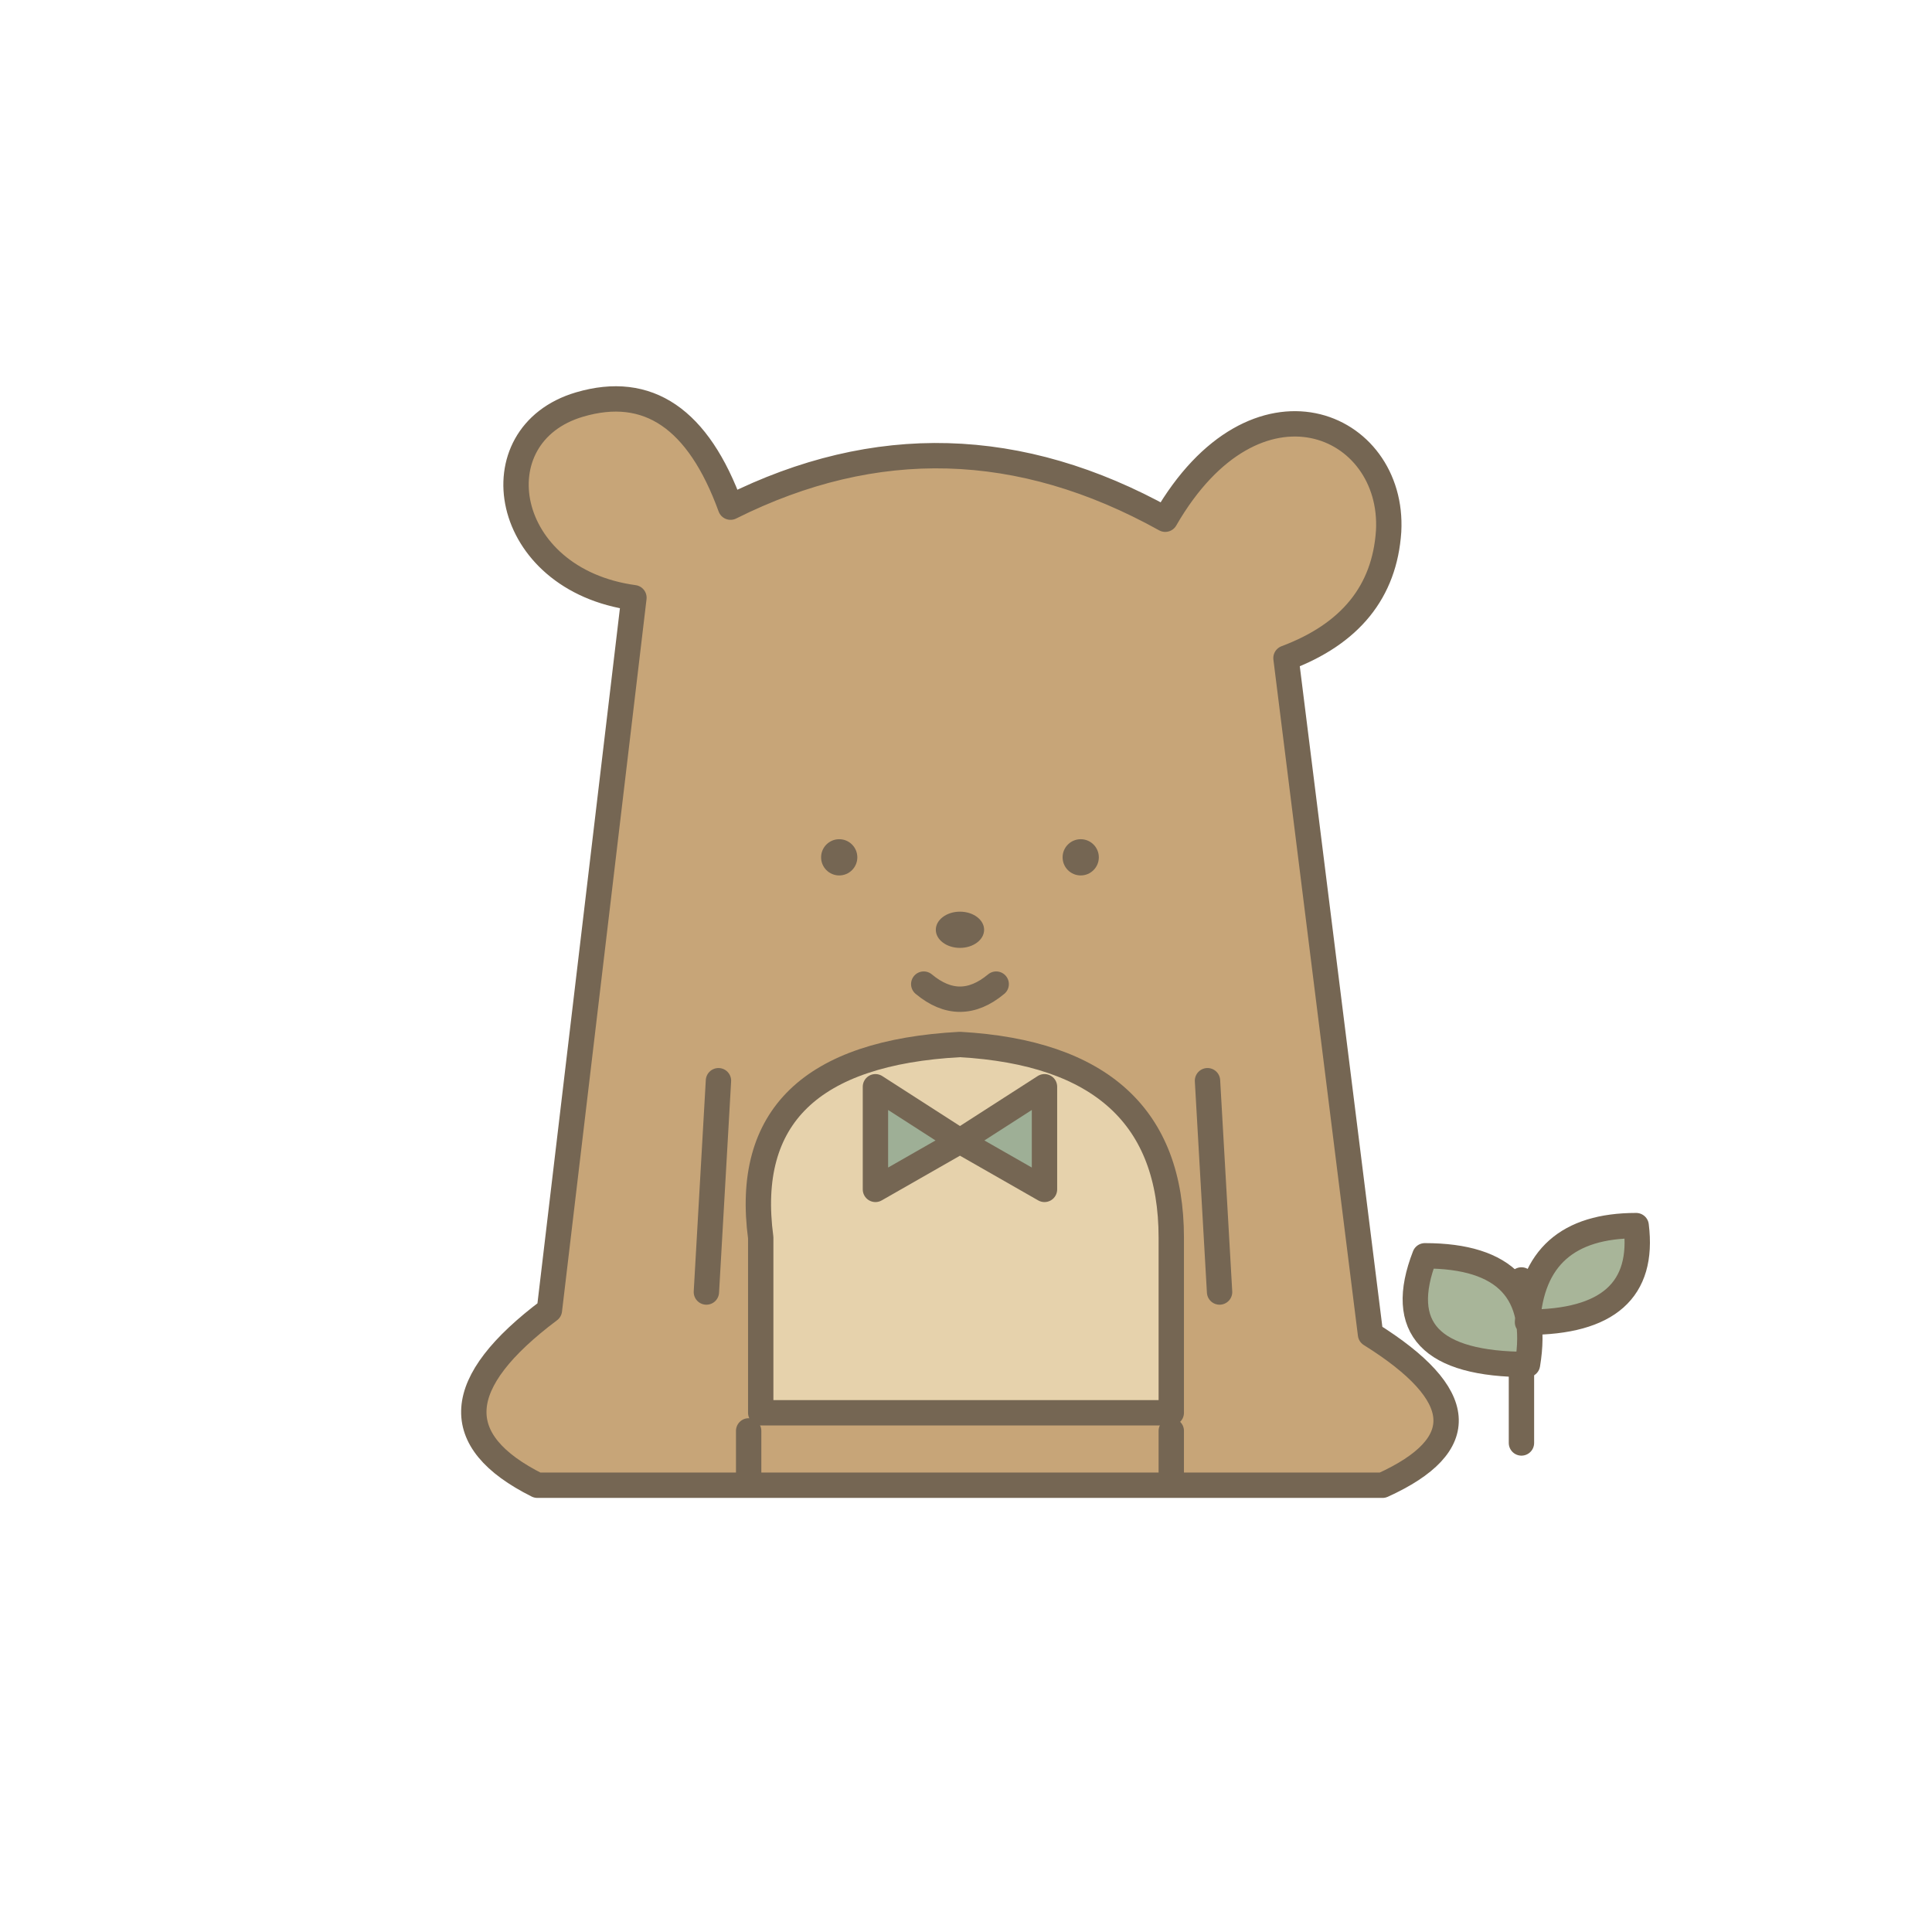
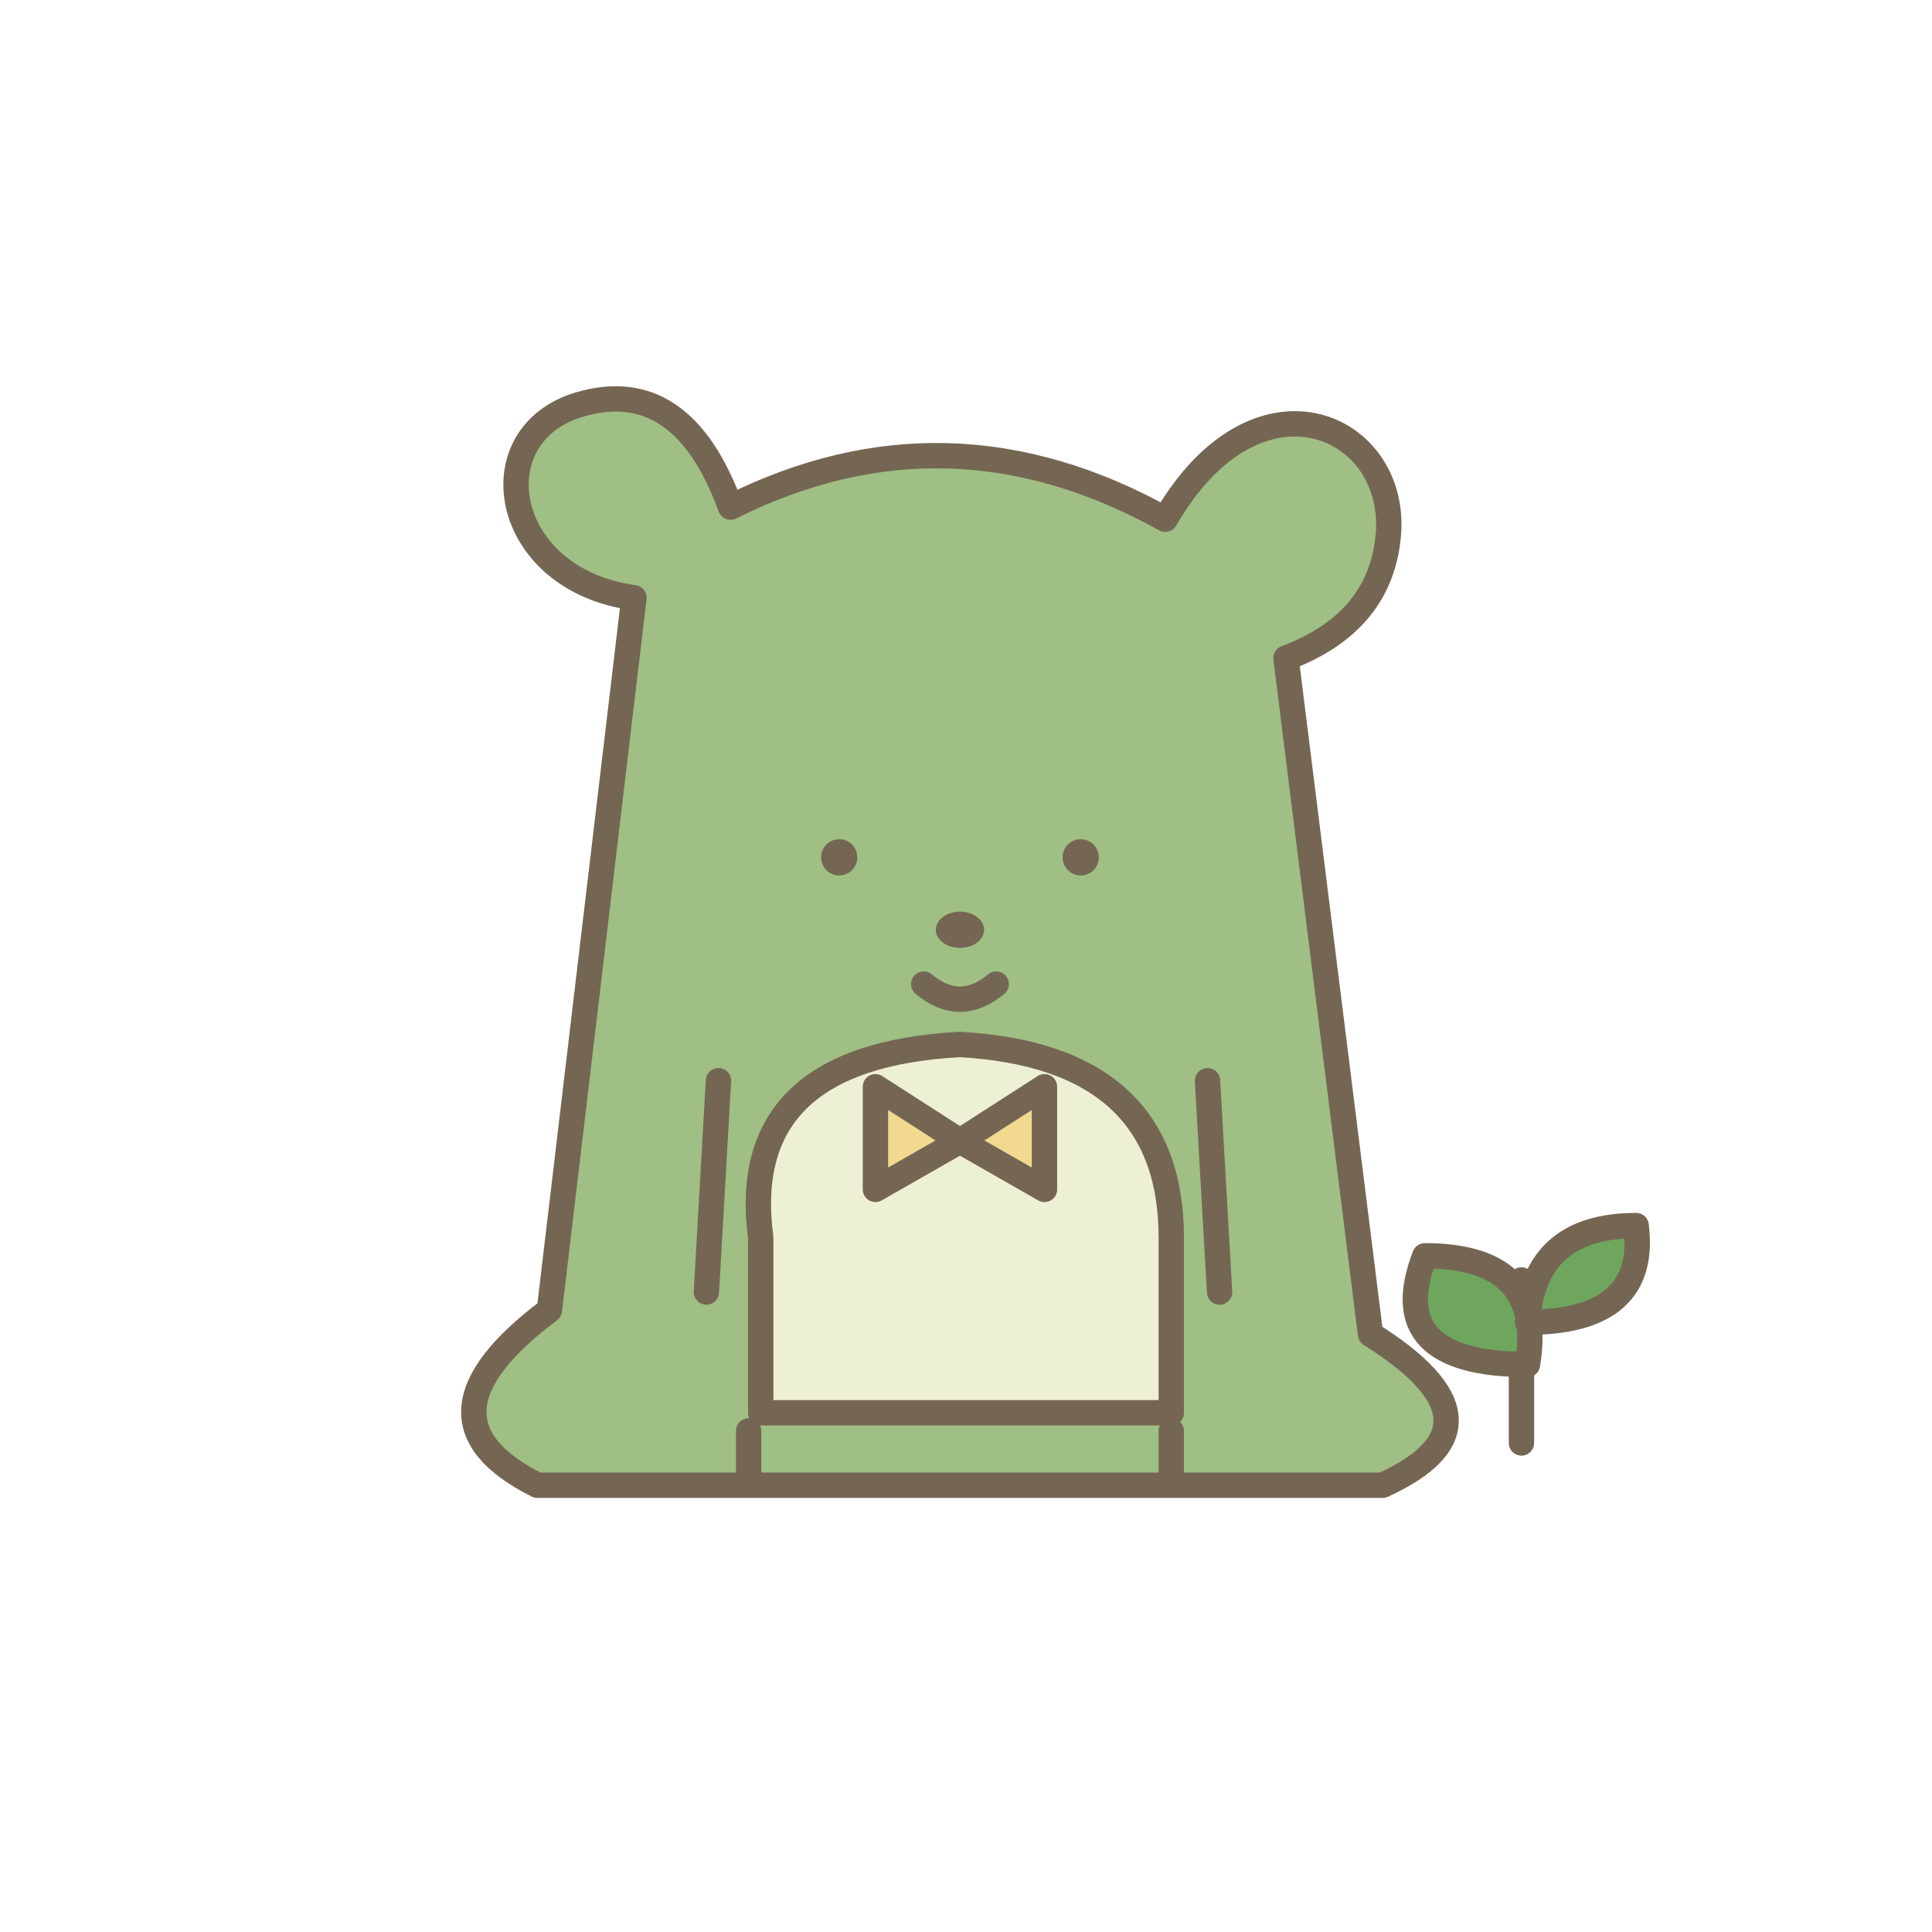
<svg xmlns="http://www.w3.org/2000/svg" viewBox="0 0 320 320" width="320" height="320">
  <g stroke="#756653" stroke-width="4.2" stroke-linecap="round" stroke-linejoin="round">
-     <path fill="#c7a578" d="M105 99C83 96 79 72 96 67Q113 62 121 84Q157 66 193 86C208 60 231 70 230 88Q229 103 213 109L227 221Q251 236 229 246L89 246Q67 235 91 217Z" />
-     <path fill="#e6d2ac" d="M126 205q-4-30 33-32q35 2 35 32v29h-68Z" />
+     <path fill="#9fbf84" d="M105 99C83 96 79 72 96 67Q113 62 121 84Q157 66 193 86C208 60 231 70 230 88Q229 103 213 109L227 221Q251 236 229 246L89 246Q67 235 91 217Z" />
+     <path fill="#eef0d4" d="M126 205q-4-30 33-32q35 2 35 32v29h-68Z" />
    <path d="M119 179l-2 35m83-35 2 35M124 237v8m70-8v8" />
    <g fill="#756653" stroke="none">
      <circle cx="139" cy="142" r="3" />
      <circle cx="179" cy="142" r="3" />
      <ellipse cx="159" cy="154" rx="4" ry="3" />
    </g>
    <path d="M153 163q6 5 12 0" fill="none" />
-     <path fill="#9eaf96" d="m145 180 14 9-14 8Zm28 0-14 9 14 8Z" />
+     <path fill="#f1d98f" d="m145 180 14 9-14 8Zm28 0-14 9 14 8Z" />
    <path d="M252 239v-27" />
-     <path fill="#a8b599" d="M253 226q-24 0-17-18q20 0 17 18Zm0-7q20 0 18-16q-17 0-18 16Z" />
+     <path fill="#6fa65e" d="M253 226q-24 0-17-18q20 0 17 18Zm0-7q20 0 18-16q-17 0-18 16Z" />
  </g>
</svg>
